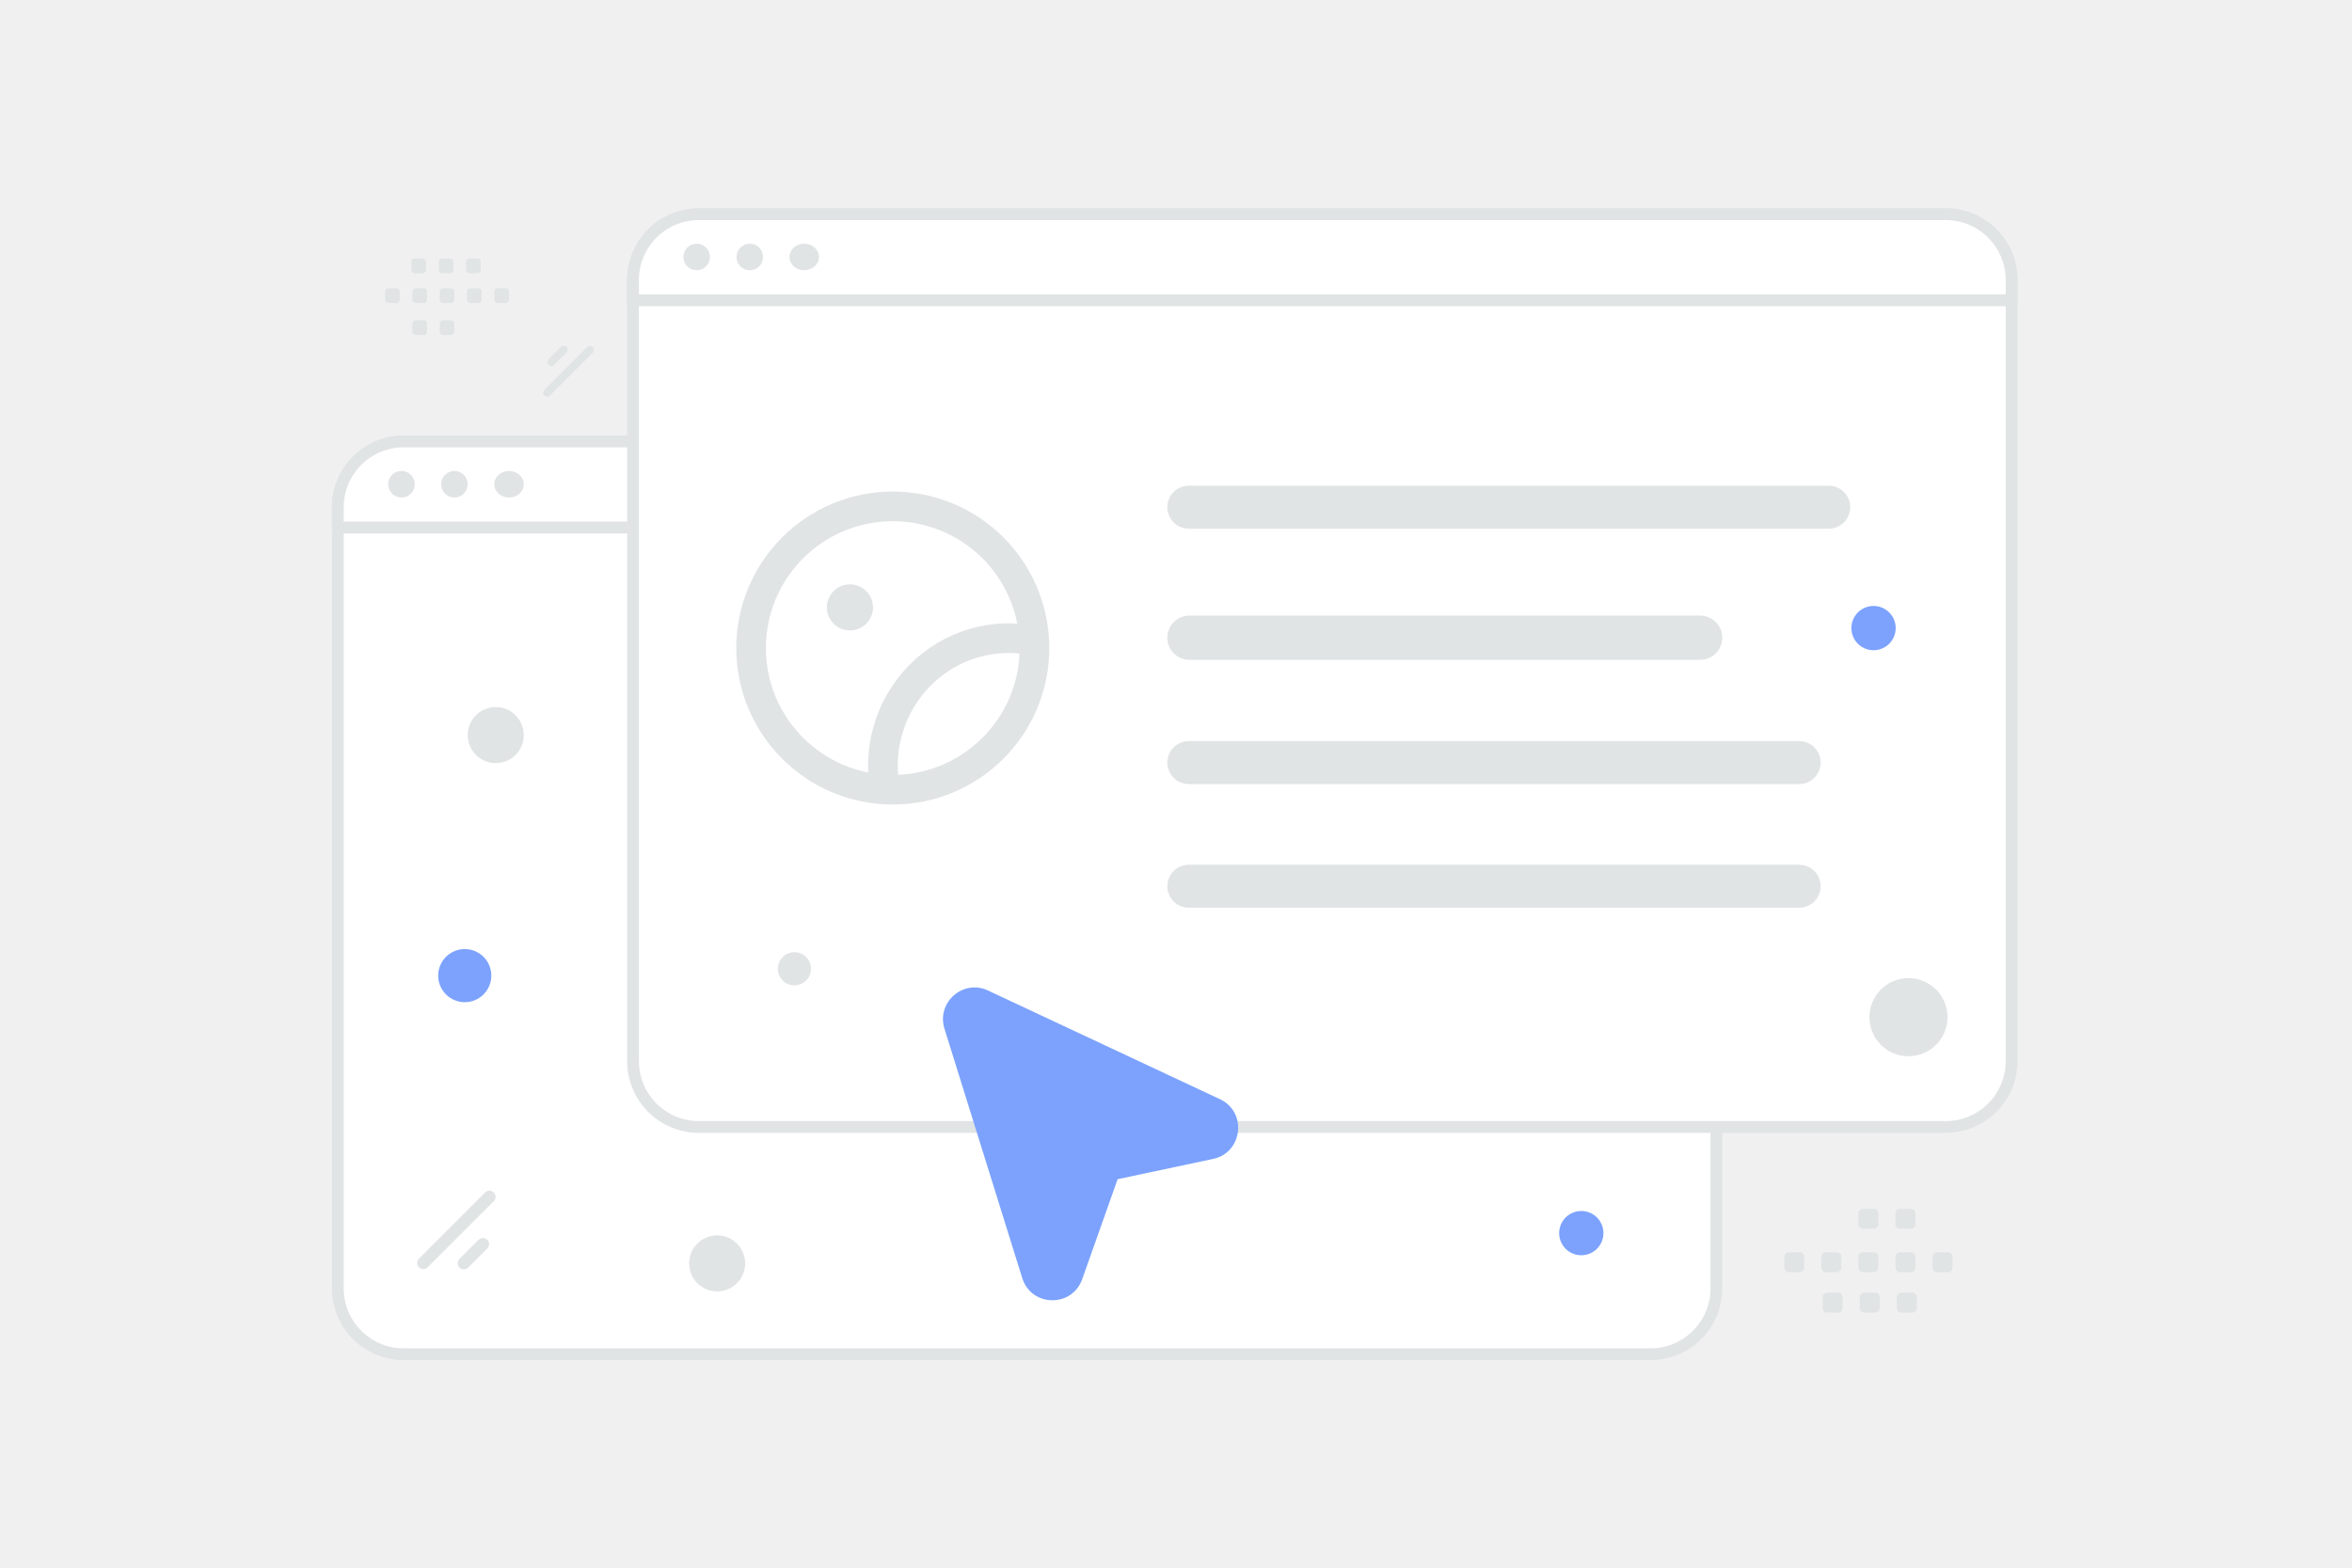
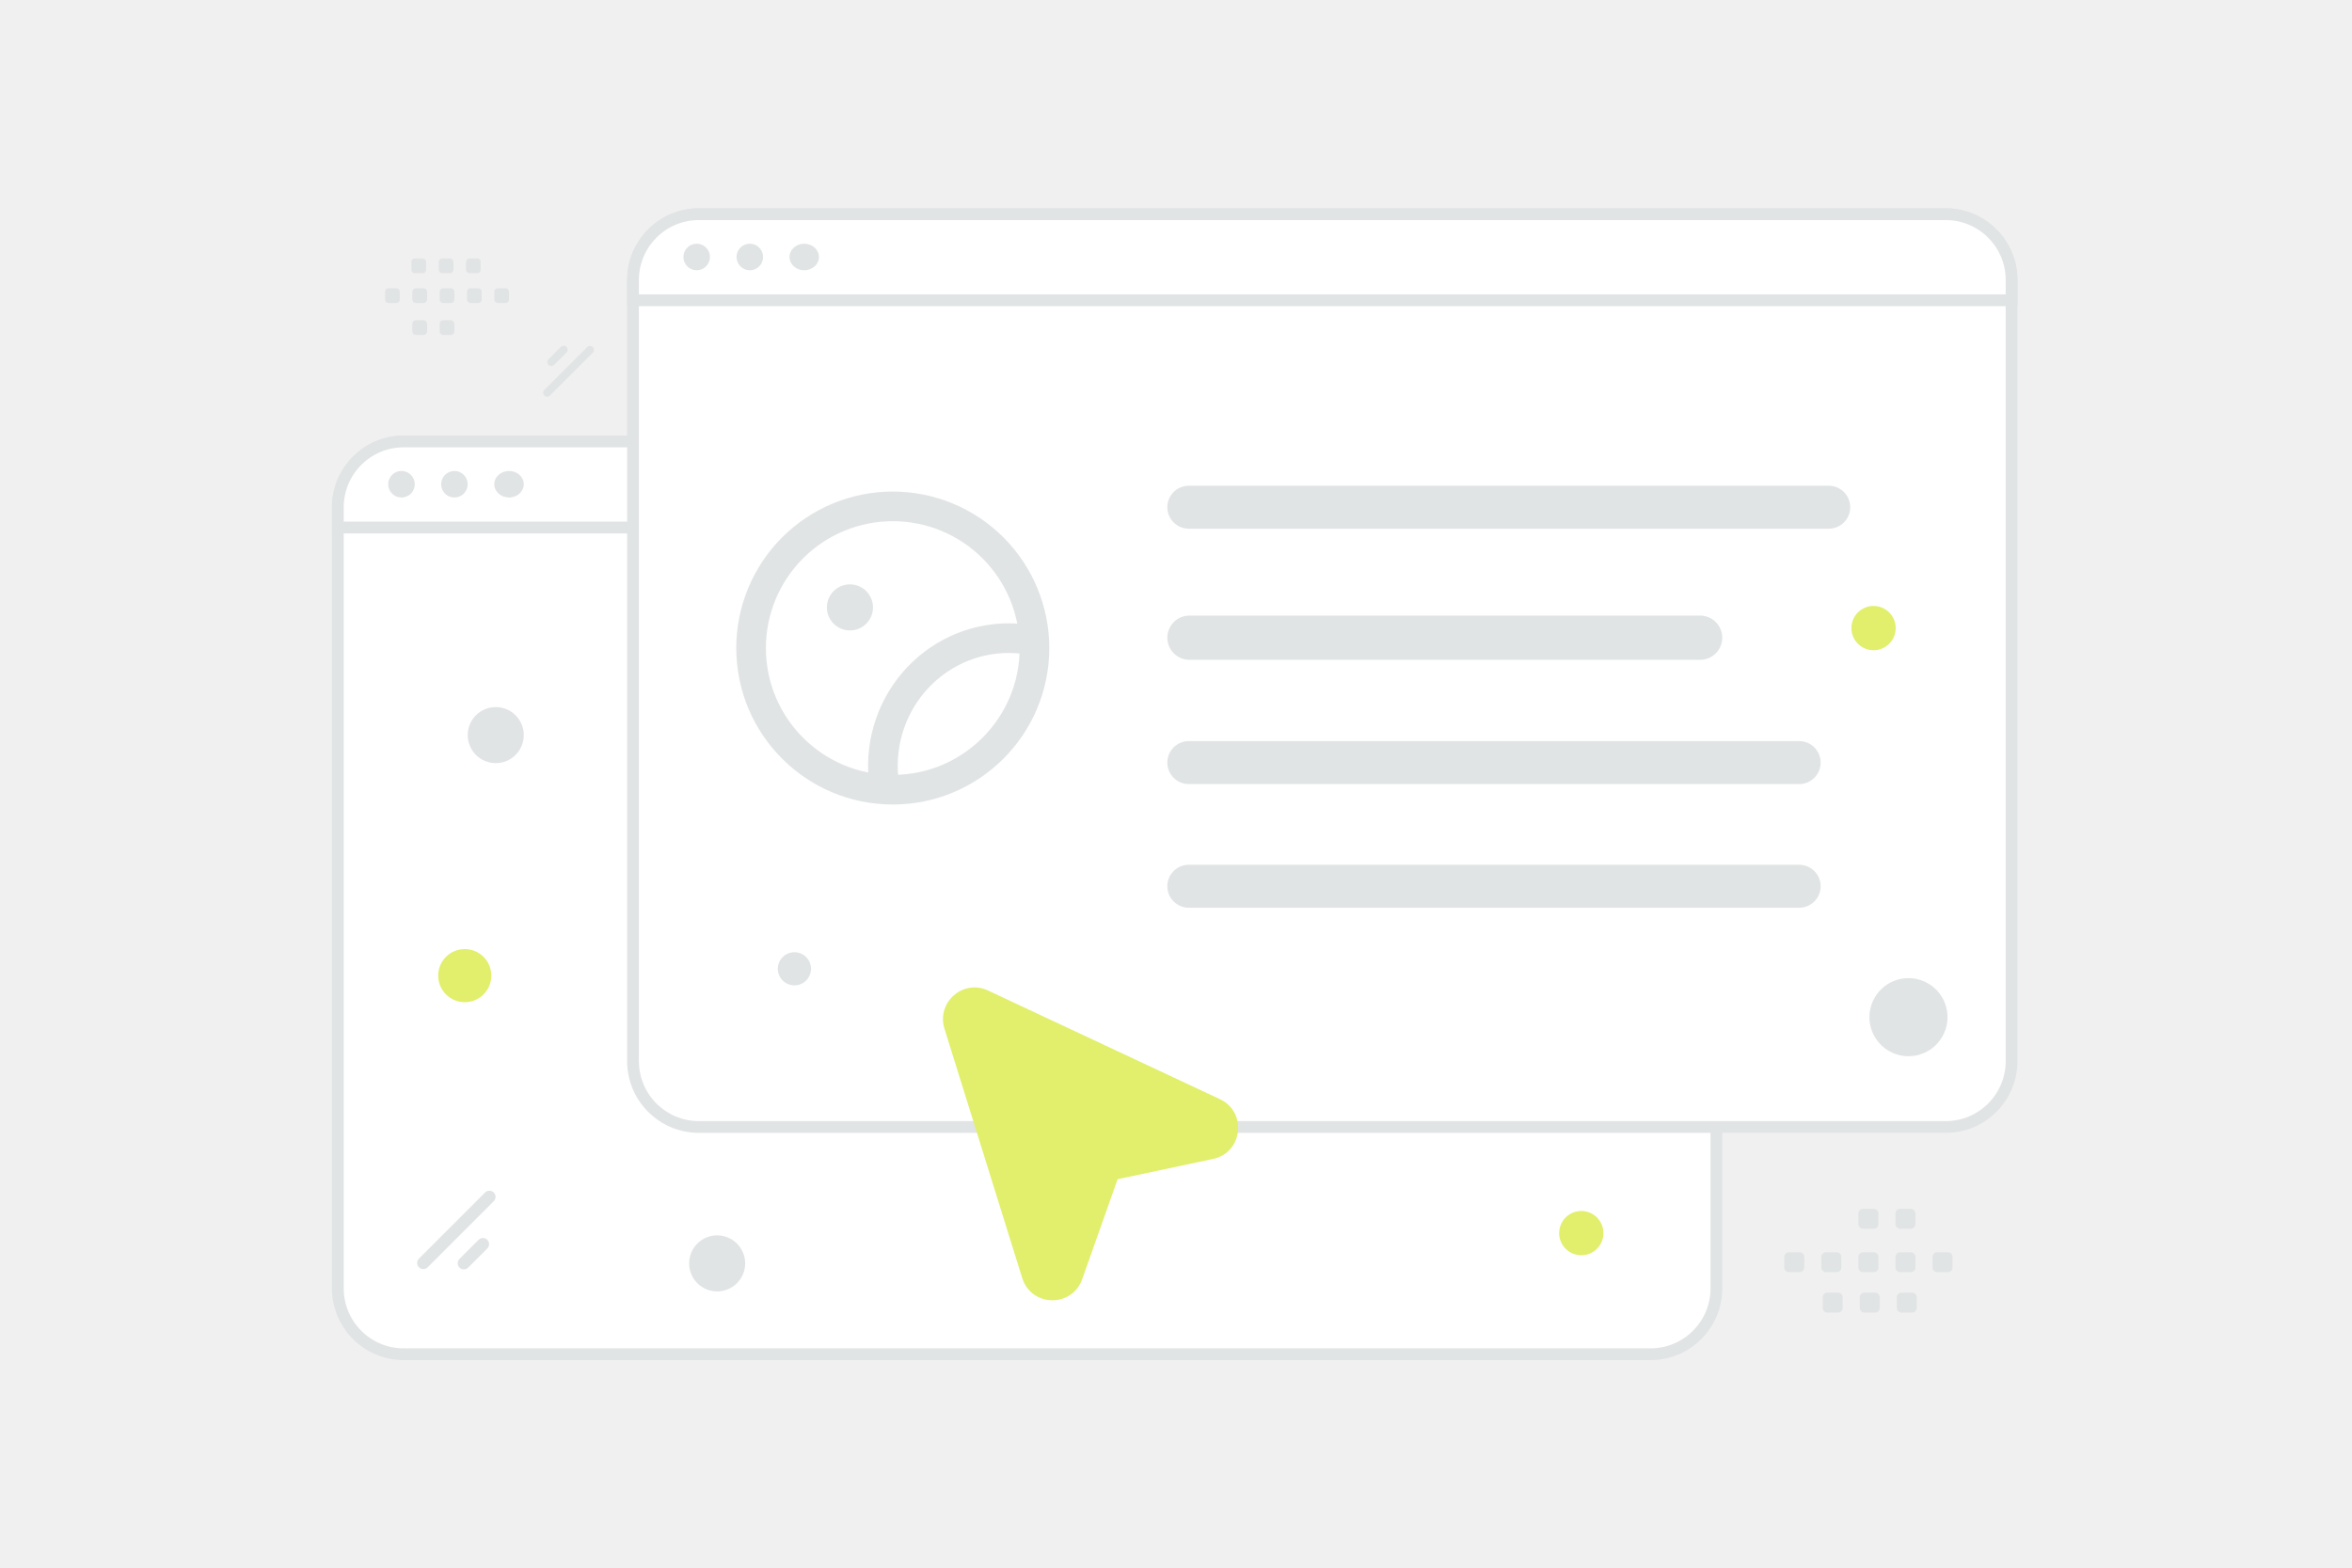
<svg xmlns="http://www.w3.org/2000/svg" width="900" height="600" viewBox="0 0 900 600" fill="none">
  <path fill="transparent" d="M0 0h900v600H0z" />
  <path fill-rule="evenodd" clip-rule="evenodd" d="M193.467 115.96h-3.013a1.317 1.317 0 0 1-1.315-1.316v-3.013c0-.728.593-1.315 1.315-1.315h3.013a1.32 1.32 0 0 1 1.316 1.315v3.013a1.313 1.313 0 0 1-1.316 1.316zm-10.446 0h-3.013a1.32 1.32 0 0 1-1.315-1.316v-3.013c0-.728.593-1.315 1.315-1.315h3.013a1.32 1.32 0 0 1 1.315 1.315v3.013a1.32 1.32 0 0 1-1.315 1.316zm-10.453 0h-3.013a1.32 1.32 0 0 1-1.315-1.316v-3.013c0-.728.593-1.315 1.315-1.315h3.013a1.32 1.32 0 0 1 1.315 1.315v3.013a1.312 1.312 0 0 1-1.315 1.316zm-10.447 0h-3.012a1.32 1.32 0 0 1-1.316-1.316v-3.013c0-.728.593-1.315 1.316-1.315h3.012c.729 0 1.322.593 1.322 1.315v3.013a1.33 1.33 0 0 1-1.322 1.316zm-10.446 0h-3.013a1.322 1.322 0 0 1-1.321-1.316v-3.013c0-.728.593-1.315 1.321-1.315h3.013a1.32 1.32 0 0 1 1.315 1.315v3.013a1.32 1.32 0 0 1-1.315 1.316zm30.963-11.392h-3.013a1.32 1.32 0 0 1-1.315-1.315v-3.019a1.32 1.32 0 0 1 1.315-1.315h3.013c.729 0 1.315.593 1.315 1.315v3.013a1.313 1.313 0 0 1-1.315 1.321zm-10.446 0h-3.013a1.32 1.32 0 0 1-1.315-1.315v-3.019a1.32 1.32 0 0 1 1.315-1.315h3.013a1.32 1.32 0 0 1 1.315 1.315v3.013a1.313 1.313 0 0 1-1.315 1.321zm-10.447 0h-3.013a1.32 1.32 0 0 1-1.321-1.315v-3.019c0-.722.592-1.315 1.321-1.315h3.013a1.32 1.32 0 0 1 1.315 1.315v3.013c0 .729-.593 1.321-1.315 1.321zm10.823 23.629h-3.013a1.32 1.32 0 0 1-1.315-1.315v-3.013c0-.729.593-1.316 1.315-1.316h3.013a1.32 1.32 0 0 1 1.315 1.316v3.013a1.311 1.311 0 0 1-1.315 1.315zm-10.447 0h-3.012a1.32 1.32 0 0 1-1.316-1.315v-3.013c0-.729.593-1.316 1.316-1.316h3.012c.729 0 1.322.593 1.322 1.316v3.013a1.33 1.33 0 0 1-1.322 1.315zm522.419 351.05h4.089c.988 0 1.784.804 1.784 1.784v4.089c0 .989-.804 1.785-1.784 1.785h-4.089a1.791 1.791 0 0 1-1.785-1.785v-4.089a1.78 1.78 0 0 1 1.785-1.784zm14.177 0h4.089c.98 0 1.784.804 1.784 1.784v4.089c0 .989-.804 1.785-1.784 1.785h-4.089a1.791 1.791 0 0 1-1.785-1.785v-4.089c0-.98.804-1.784 1.785-1.784zm14.185 0h4.089c.981 0 1.785.804 1.785 1.784v4.089c0 .989-.804 1.785-1.785 1.785h-4.089c-.98 0-1.784-.804-1.784-1.785v-4.089a1.78 1.78 0 0 1 1.784-1.784zm14.178 0h4.089c.98 0 1.785.804 1.785 1.784v4.089c0 .989-.805 1.785-1.785 1.785h-4.089a1.793 1.793 0 0 1-1.793-1.785v-4.089a1.804 1.804 0 0 1 1.793-1.784zm14.178 0h4.089c.988 0 1.793.804 1.793 1.784v4.089c0 .989-.805 1.785-1.793 1.785h-4.089a1.791 1.791 0 0 1-1.785-1.785v-4.089c0-.98.804-1.784 1.785-1.784zm-42.022 15.459h4.089c.98 0 1.785.804 1.785 1.785v4.097c0 .98-.805 1.785-1.785 1.785h-4.089a1.787 1.787 0 0 1-1.785-1.785v-4.089a1.783 1.783 0 0 1 1.785-1.793zm14.178 0h4.089c.98 0 1.784.804 1.784 1.785v4.097c0 .98-.804 1.785-1.784 1.785h-4.089a1.792 1.792 0 0 1-1.785-1.785v-4.089a1.782 1.782 0 0 1 1.785-1.793zm14.177 0h4.089c.989 0 1.793.804 1.793 1.785v4.097c0 .98-.804 1.785-1.793 1.785h-4.089c-.98 0-1.785-.805-1.785-1.785v-4.089c0-.989.805-1.793 1.785-1.793zm-14.689-32.067h4.089c.981 0 1.785.804 1.785 1.785v4.089c0 .988-.804 1.784-1.785 1.784h-4.089a1.79 1.79 0 0 1-1.784-1.784v-4.089a1.78 1.78 0 0 1 1.784-1.785zm14.178 0h4.089c.98 0 1.785.804 1.785 1.785v4.089c0 .988-.805 1.784-1.785 1.784h-4.089a1.793 1.793 0 0 1-1.793-1.784v-4.089a1.804 1.804 0 0 1 1.793-1.785z" fill="#E1E4E5" />
  <path d="M631.567 518.31H154.485c-13.925 0-25.217-11.292-25.217-25.217V194.169c0-13.924 11.292-25.217 25.217-25.217h477.082c13.925 0 25.217 11.293 25.217 25.217v298.924c0 13.925-11.292 25.217-25.217 25.217z" fill="#fff" stroke="#E1E4E5" stroke-width="4.518" />
  <path d="M656.784 201.901H129.268v-7.732c0-13.924 11.292-25.217 25.217-25.217h477.082c13.925 0 25.217 11.293 25.217 25.217v7.732z" fill="#fff" stroke="#E1E4E5" stroke-width="4.518" />
  <path d="M153.553 190.414a5.084 5.084 0 1 0 0-10.167 5.084 5.084 0 0 0 0 10.167zm20.333 0a5.083 5.083 0 1 0 0-10.167 5.083 5.083 0 0 0 0 10.167zm20.897 0c3.119 0 5.647-2.276 5.647-5.083 0-2.808-2.528-5.083-5.647-5.083-3.12 0-5.648 2.275-5.648 5.083 0 2.807 2.528 5.083 5.648 5.083z" fill="#E1E4E5" />
  <path d="M744.523 431.334H267.442c-13.925 0-25.218-11.293-25.218-25.218V107.193c0-13.925 11.293-25.218 25.218-25.218h477.081c13.925 0 25.218 11.293 25.218 25.218v298.923c0 13.925-11.293 25.218-25.218 25.218z" fill="#fff" stroke="#E1E4E5" stroke-width="4.518" />
  <path d="M769.741 114.924H242.224v-7.731c0-13.925 11.293-25.218 25.218-25.218h477.081c13.925 0 25.218 11.293 25.218 25.218v7.731z" fill="#fff" stroke="#E1E4E5" stroke-width="4.518" />
  <path d="M266.51 103.437a5.083 5.083 0 1 0 0-10.165 5.083 5.083 0 0 0 0 10.165zm20.332 0a5.083 5.083 0 1 0 0-10.165 5.083 5.083 0 0 0 0 10.165zm20.897 0c3.119 0 5.648-2.275 5.648-5.083 0-2.807-2.529-5.083-5.648-5.083-3.119 0-5.648 2.276-5.648 5.083 0 2.808 2.529 5.083 5.648 5.083z" fill="#E1E4E5" />
  <rect x="446.676" y="283.635" width="250.008" height="16.461" rx="8.231" fill="#E1E4E5" />
  <rect x="446.676" y="330.962" width="250.008" height="16.461" rx="8.231" fill="#E1E4E5" />
  <rect x="446.676" y="235.596" width="212.358" height="16.944" rx="8.472" fill="#E1E4E5" />
  <rect x="446.676" y="185.896" width="261.325" height="16.461" rx="8.231" fill="#E1E4E5" />
  <circle cx="325.234" cy="232.47" r="6.725" fill="#E1E4E5" stroke="#E1E4E5" stroke-width="4.203" />
  <path d="M393.323 244.808a48.685 48.685 0 0 0-6.989-.568c-14.109-.102-27.552 6.084-36.776 16.923-9.225 10.839-13.301 25.24-11.153 39.396" stroke="#E1E4E5" stroke-width="11.348" stroke-linecap="round" stroke-linejoin="round" />
  <path clip-rule="evenodd" d="M395.845 248.022v0a54.218 54.218 0 0 1-54.219 54.219v0a54.22 54.22 0 0 1-54.219-54.219v0a54.22 54.22 0 0 1 15.879-38.34 54.223 54.223 0 0 1 38.34-15.88v0a54.222 54.222 0 0 1 38.34 15.88 54.22 54.22 0 0 1 15.879 38.34z" stroke="#E1E4E5" stroke-width="11.348" stroke-linecap="round" stroke-linejoin="round" />
-   <circle r="10.166" transform="matrix(1 0 0 -1 177.839 373.403)" fill="#7ca2fd" />
+   <circle r="10.166" transform="matrix(1 0 0 -1 177.839 373.403)" fill="#e1ef6c" />
  <circle cx="189.7" cy="281.344" r="10.731" transform="rotate(-180 189.7 281.344)" fill="#E1E4E5" />
  <circle r="10.731" transform="matrix(-1 0 0 1 274.417 483.536)" fill="#E1E4E5" />
  <rect x="158.637" y="483.368" width="40.499" height="4.718" rx="2.359" transform="rotate(-45 158.637 483.368)" fill="#E1E4E5" />
  <rect x="174.164" y="483.479" width="15.037" height="4.718" rx="2.359" transform="rotate(-45 174.164 483.479)" fill="#E1E4E5" />
  <rect x="227.924" y="133.91" width="26.24" height="3.057" rx="1.529" transform="rotate(135 227.924 133.91)" fill="#E1E4E5" />
  <rect x="217.863" y="133.838" width="9.743" height="3.057" rx="1.529" transform="rotate(135 217.863 133.838)" fill="#E1E4E5" />
-   <path fill-rule="evenodd" clip-rule="evenodd" d="m391.162 489.151-29.757-95.431c-3.138-10.067 7.128-19.088 16.654-14.628l88.746 41.592c10.517 4.927 8.748 20.462-2.61 22.869l-36.535 7.761-13.555 38.266c-3.903 10.987-19.466 10.684-22.943-.429z" fill="#7ca2fd" />
-   <circle r="8.472" transform="scale(-1 1) rotate(30 -1183.22 -893.139)" fill="#7ca2fd" />
-   <circle r="8.472" transform="scale(-1 1) rotate(30 -807.035 -1217.592)" fill="#7ca2fd" />
+   <path fill-rule="evenodd" clip-rule="evenodd" d="m391.162 489.151-29.757-95.431c-3.138-10.067 7.128-19.088 16.654-14.628l88.746 41.592c10.517 4.927 8.748 20.462-2.61 22.869l-36.535 7.761-13.555 38.266c-3.903 10.987-19.466 10.684-22.943-.429z" fill="#e1ef6c" />
+   <circle r="8.472" transform="scale(-1 1) rotate(30 -1183.22 -893.139)" fill="#e1ef6c" />
+   <circle r="8.472" transform="scale(-1 1) rotate(30 -807.035 -1217.592)" fill="#e1ef6c" />
  <circle r="6.35" transform="scale(1 -1) rotate(-30 -539.895 -752.64)" fill="#E1E4E5" />
  <circle cx="730.285" cy="389.305" r="14.949" transform="rotate(-150 730.285 389.305)" fill="#E1E4E5" />
</svg>
